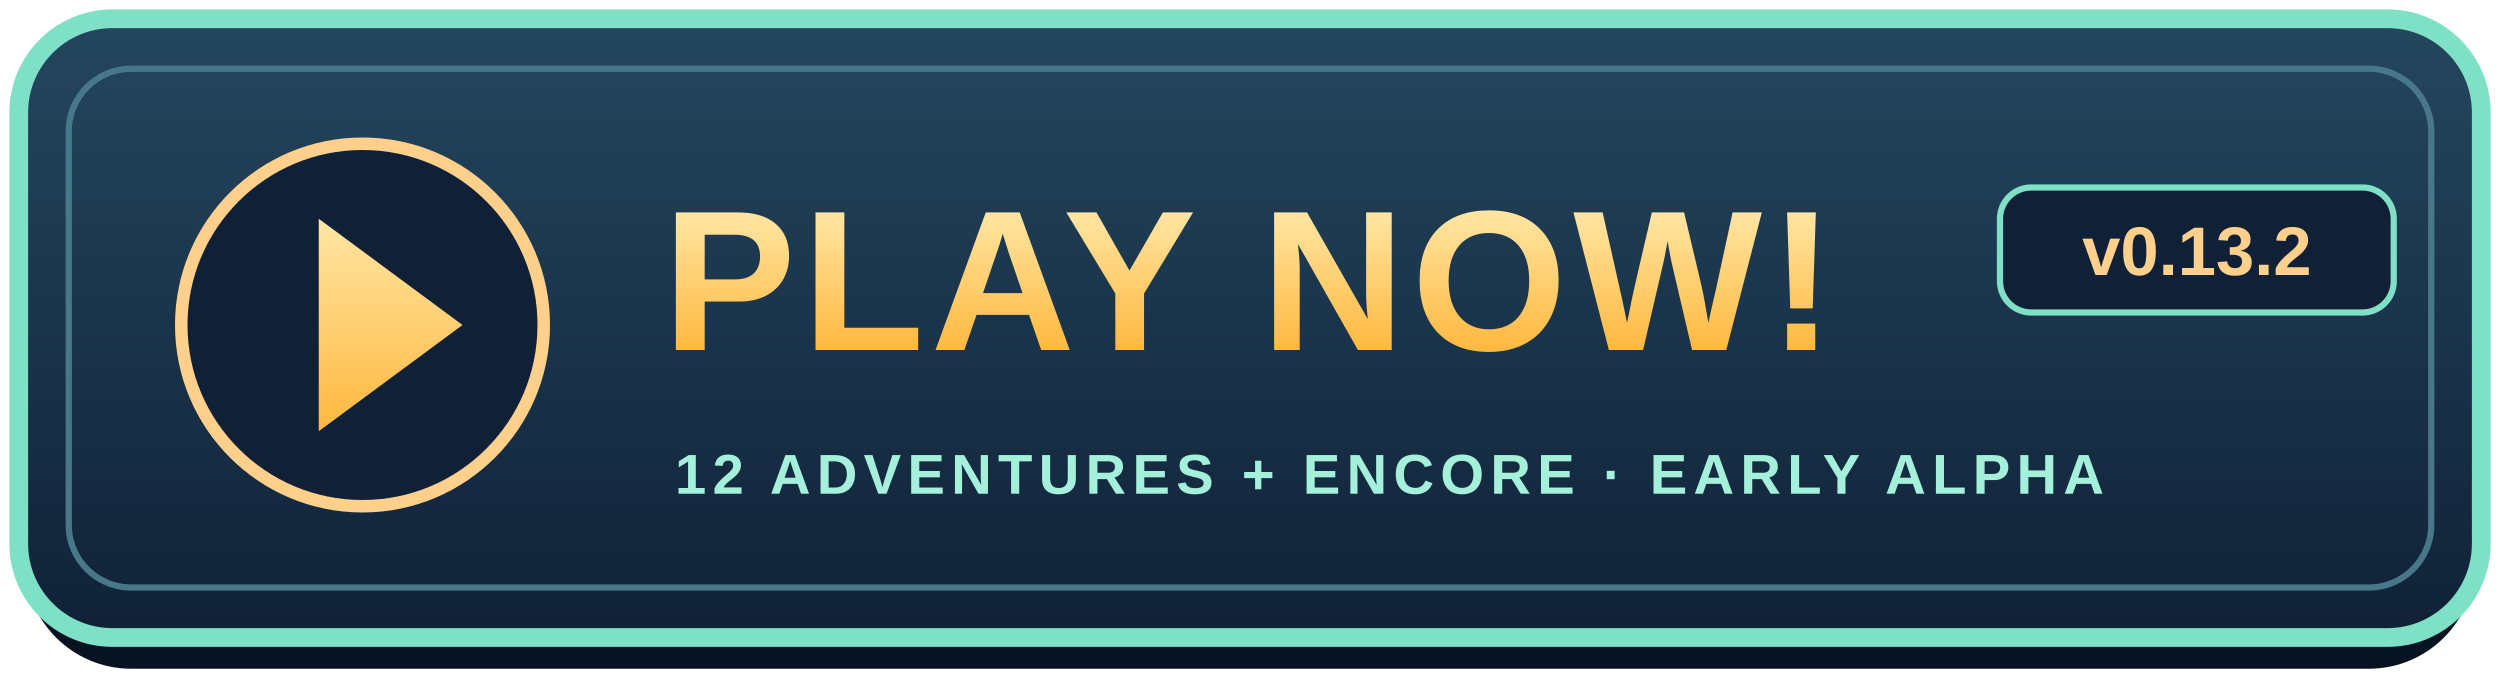
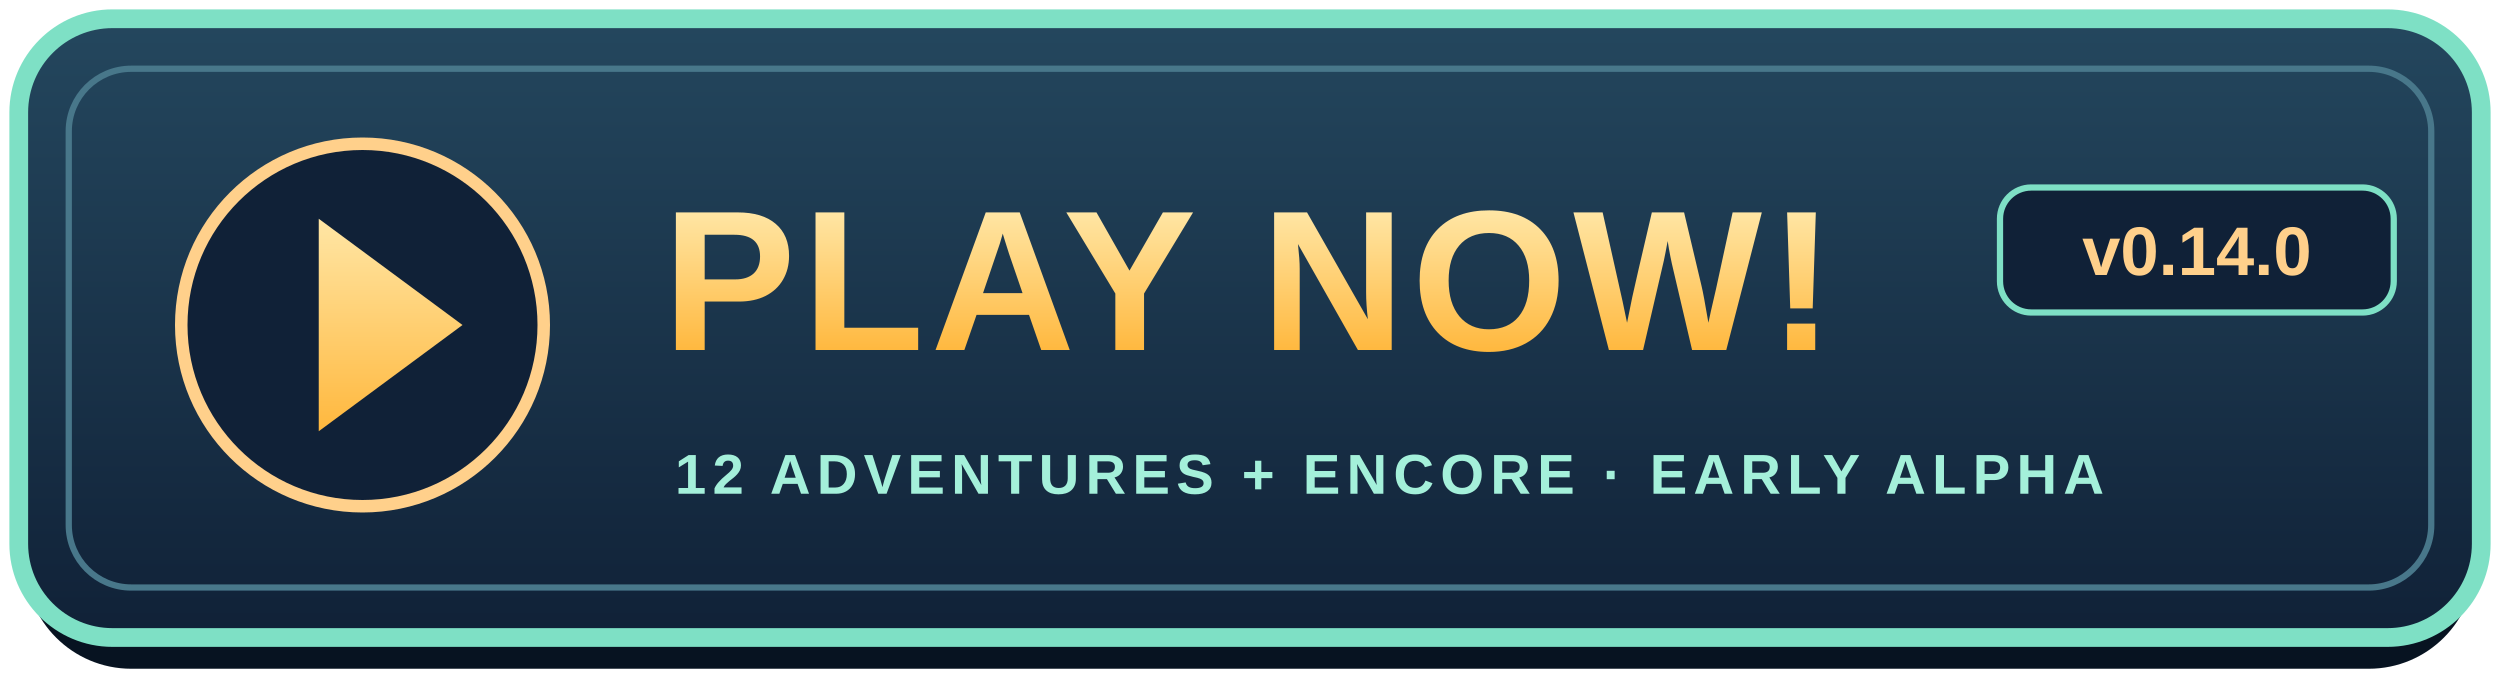
- <svg xmlns="http://www.w3.org/2000/svg" width="400" height="112" viewBox="0 0 400 112" role="img" aria-label="Play Now! Seth Happens - A New Adventure version 0.13.2 Early alpha">
+ <svg xmlns="http://www.w3.org/2000/svg" width="400" height="112" viewBox="0 0 400 112" role="img" aria-label="Play Now! Seth Happens - A New Adventure version 0.14.0 Early alpha">
  <defs>
    <linearGradient id="bg" x2="0" y2="1">
      <stop stop-color="#24475e" />
      <stop offset="1" stop-color="#102137" />
    </linearGradient>
    <linearGradient id="gold" x2="0" y2="1">
      <stop stop-color="#ffe6a5" />
      <stop offset="1" stop-color="#ffb83e" />
    </linearGradient>
  </defs>
  <rect x="4" y="9" width="392" height="98" rx="17" fill="#071321" />
  <rect x="3" y="3" width="394" height="99" rx="15" fill="url(#bg)" stroke="#7ee0c5" stroke-width="3" />
  <rect x="11" y="11" width="378" height="83" rx="10" fill="none" stroke="#48778a" />
  <circle cx="58" cy="52" r="29" fill="#102137" stroke="#ffd08b" stroke-width="2" />
  <path d="M51 35L74 52L51 69Z" fill="url(#gold)" />
  <text x="106" y="56" fill="url(#gold)" font-family="Arial,Helvetica,sans-serif" font-size="32" font-weight="900" letter-spacing="1">PLAY NOW!</text>
  <rect x="320" y="30" width="63" height="20" rx="5" fill="#102137" stroke="#7ee0c5" />
-   <text x="351.5" y="44" text-anchor="middle" fill="#ffd08b" font-family="Arial,Helvetica,sans-serif" font-size="11" font-weight="700">v0.13.2</text>
+   <text x="351.5" y="44" text-anchor="middle" fill="#ffd08b" font-family="Arial,Helvetica,sans-serif" font-size="11" font-weight="700">v0.14.0</text>
  <text x="108" y="79" fill="#a4f0da" font-family="Arial,Helvetica,sans-serif" font-size="9" font-weight="700" letter-spacing="1">12 ADVENTURES + ENCORE · EARLY ALPHA</text>
</svg>
